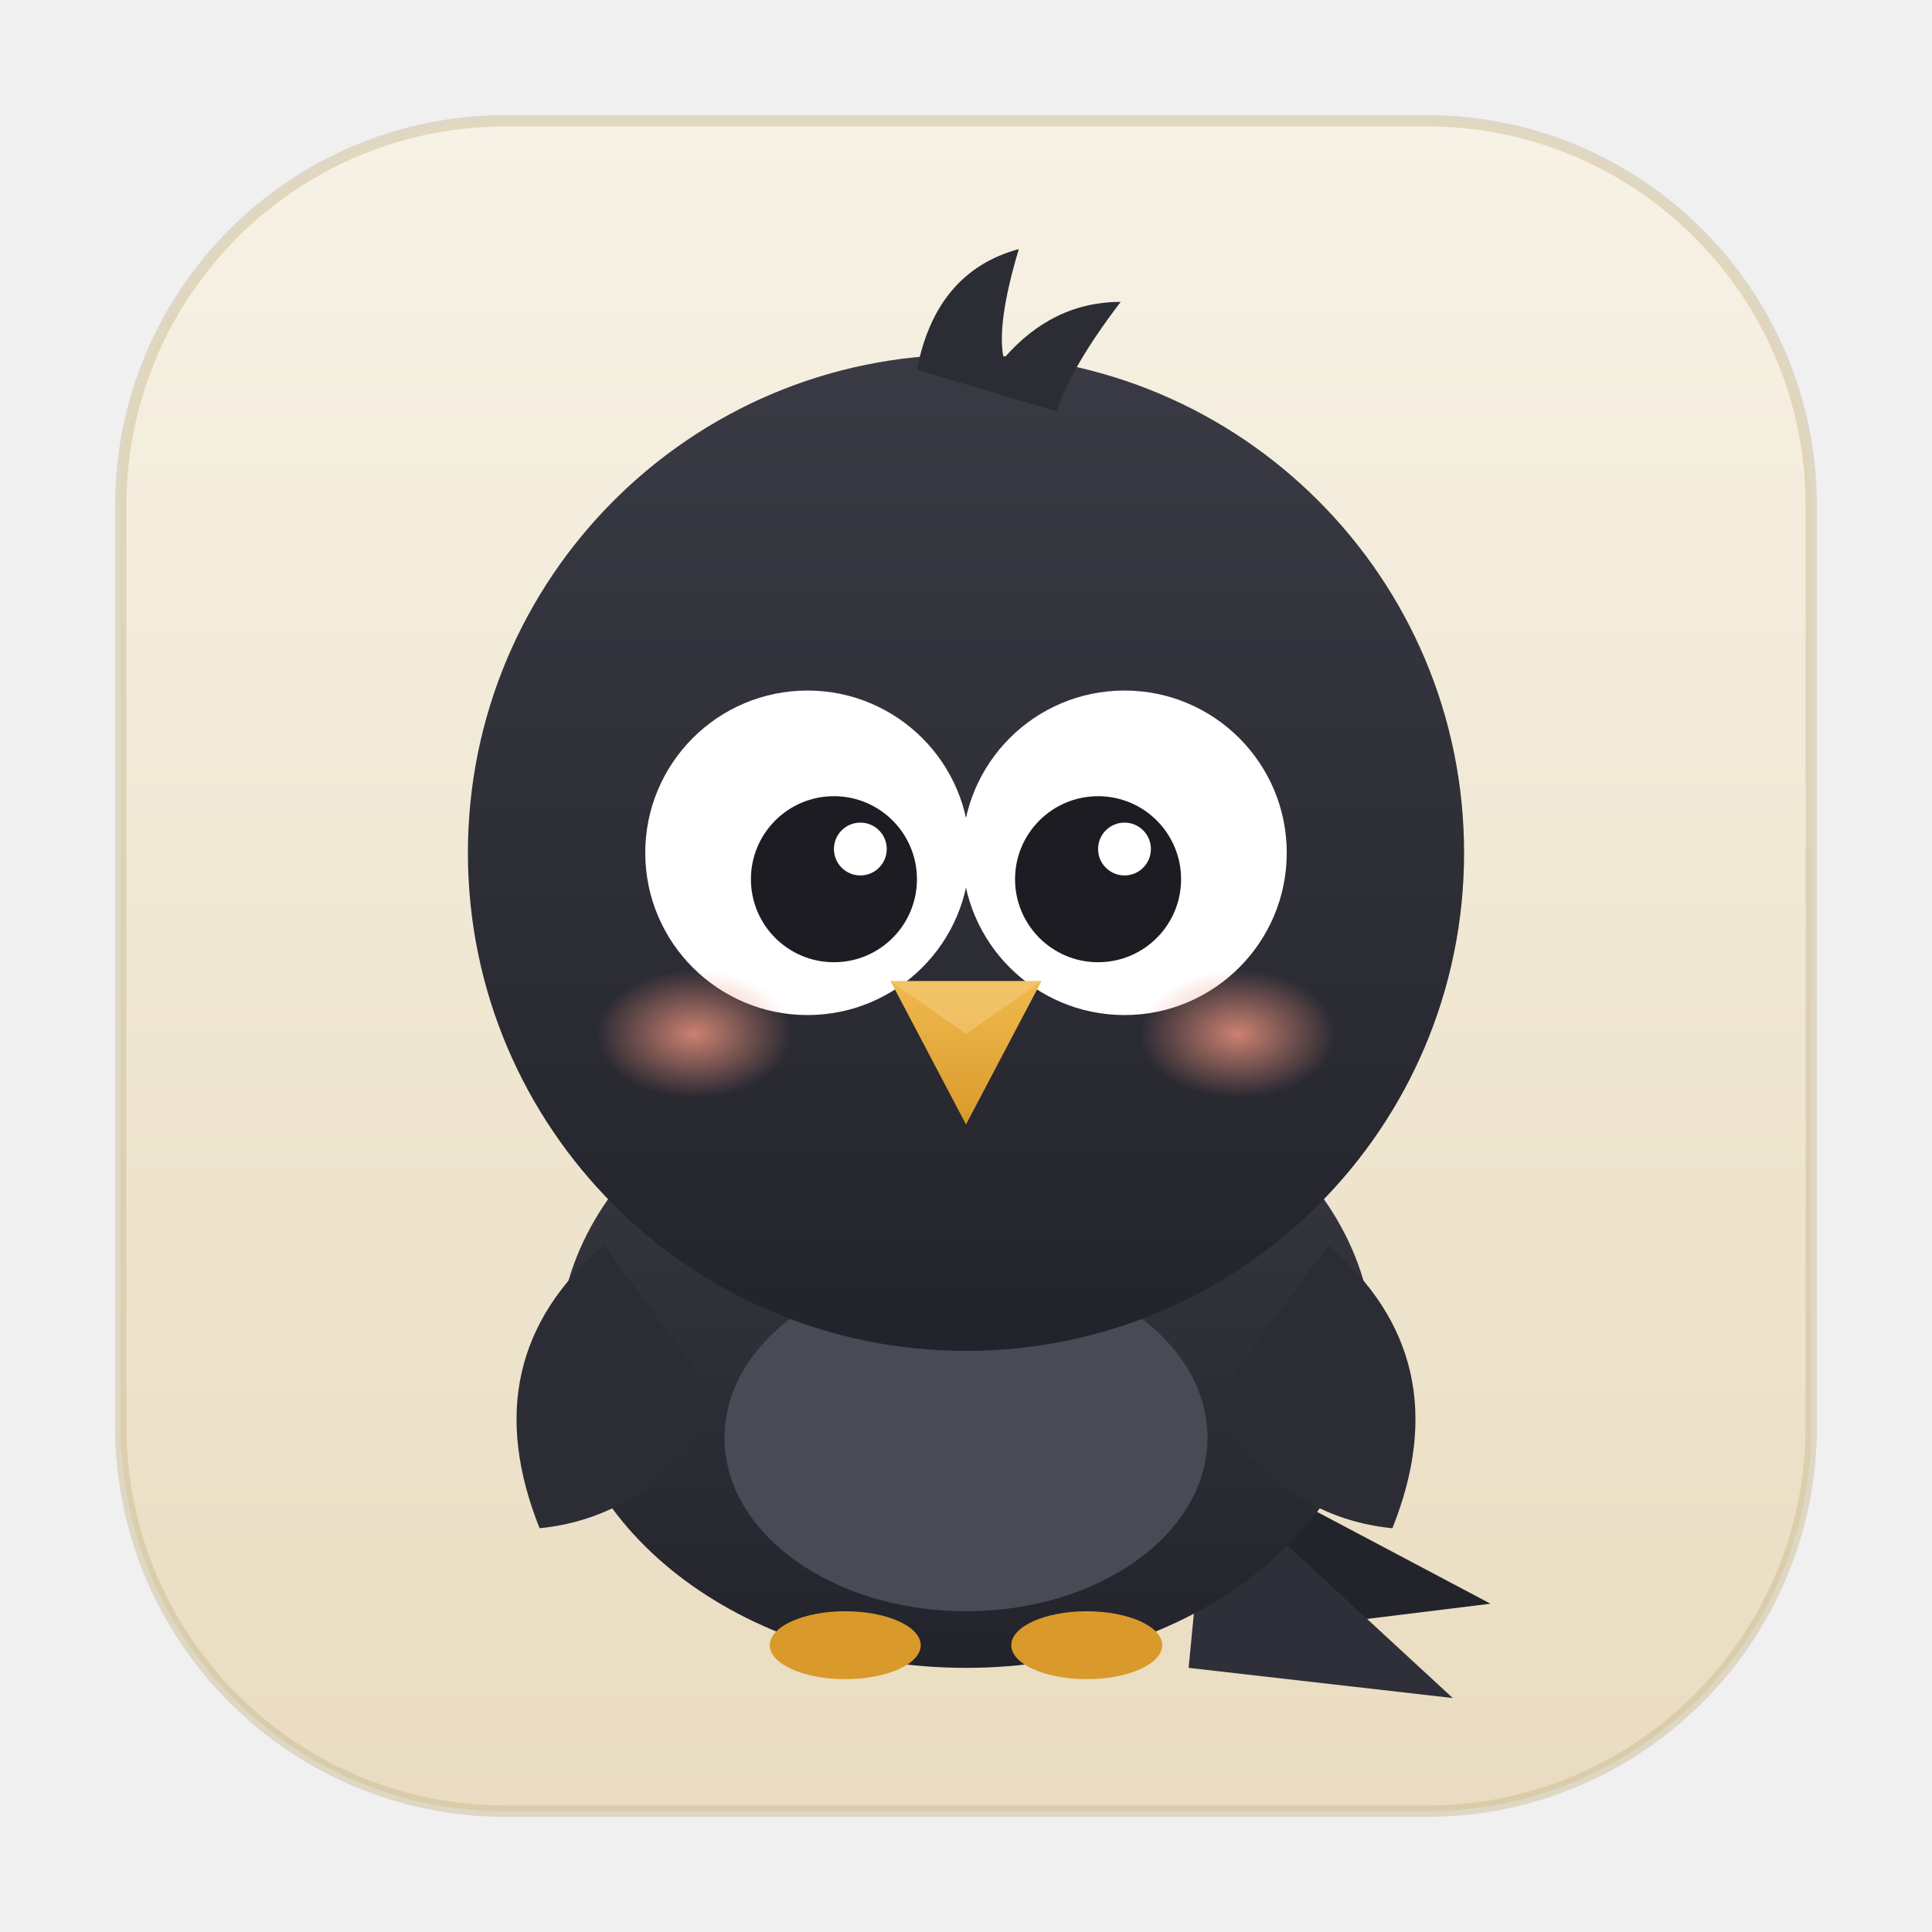
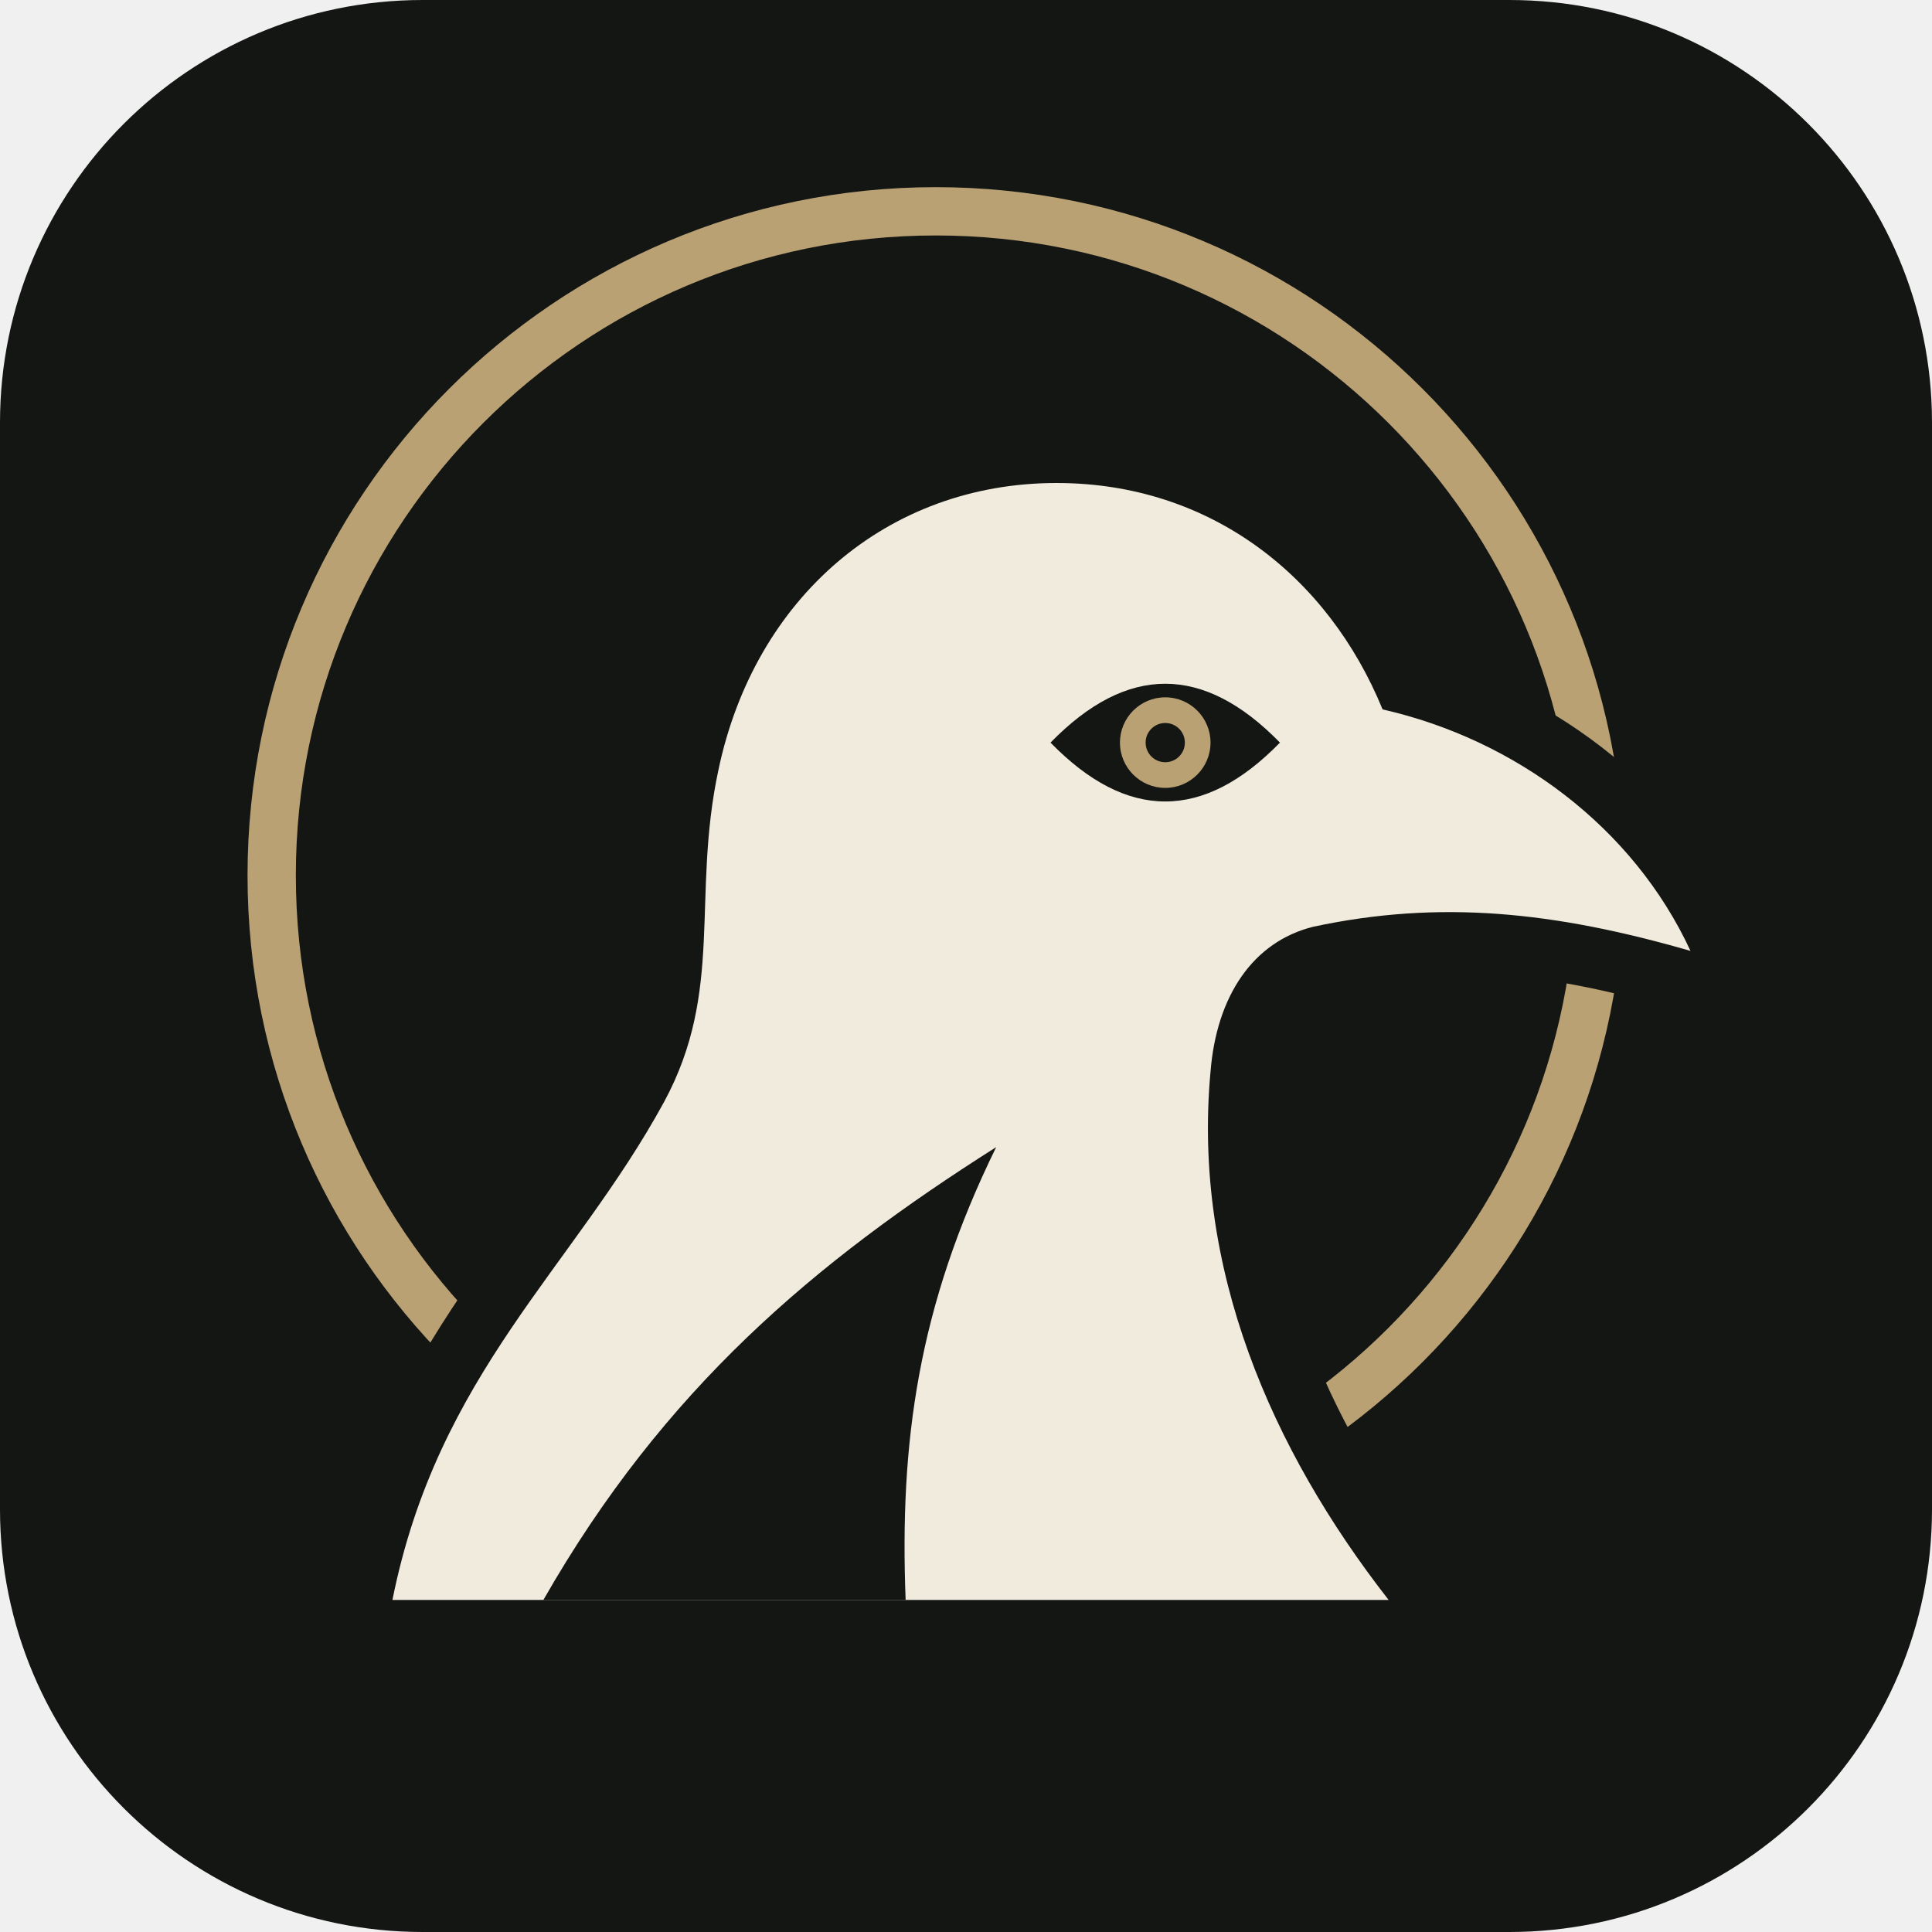
- <svg xmlns="http://www.w3.org/2000/svg" width="1024" height="1024" viewBox="0 0 1024 1024">
-   <defs>
-     <linearGradient id="bg" x1="0" y1="0" x2="0" y2="1">
-       <stop offset="0" stop-color="#f7f2e6" />
-       <stop offset="1" stop-color="#e9dcc0" />
-     </linearGradient>
-     <linearGradient id="body" x1="0" y1="0" x2="0" y2="1">
-       <stop offset="0" stop-color="#3a3a44" />
-       <stop offset="1" stop-color="#23232b" />
-     </linearGradient>
-     <linearGradient id="beak" x1="0" y1="0" x2="0" y2="1">
-       <stop offset="0" stop-color="#f0b94e" />
-       <stop offset="1" stop-color="#d99a2b" />
-     </linearGradient>
-     <radialGradient id="cheek" cx="0.5" cy="0.5" r="0.5">
-       <stop offset="0" stop-color="#e8917c" stop-opacity="0.85" />
-       <stop offset="1" stop-color="#e8917c" stop-opacity="0" />
-     </radialGradient>
-   </defs>
-   <rect x="64" y="64" width="896" height="896" rx="204" fill="url(#bg)" />
-   <rect x="64" y="64" width="896" height="896" rx="204" fill="none" stroke="#c9b98f" stroke-opacity="0.45" stroke-width="6" />
-   <path d="M 620 760 L 790 850 L 660 866 Z" fill="#23232b" />
-   <path d="M 640 780 L 770 900 L 630 884 Z" fill="#2f2f39" />
-   <ellipse cx="512" cy="716" rx="216" ry="168" fill="url(#body)" />
-   <ellipse cx="512" cy="762" rx="128" ry="92" fill="#4a4a56" />
-   <path d="M 320 660 q -70 60 -34 150 q 60 -6 96 -66 Z" fill="#2c2c35" />
-   <path d="M 704 660 q 70 60 34 150 q -60 -6 -96 -66 Z" fill="#2c2c35" />
-   <circle cx="512" cy="452" r="264" fill="url(#body)" />
-   <path d="M 486 196 q 10 -52 54 -64 q -12 40 -8 58 q 26 -30 62 -30 q -26 34 -34 58 Z" fill="#2c2c35" />
-   <circle cx="428" cy="452" r="86" fill="#ffffff" />
-   <circle cx="596" cy="452" r="86" fill="#ffffff" />
-   <circle cx="442" cy="466" r="44" fill="#1c1c22" />
-   <circle cx="582" cy="466" r="44" fill="#1c1c22" />
-   <circle cx="456" cy="450" r="14" fill="#ffffff" />
-   <circle cx="596" cy="450" r="14" fill="#ffffff" />
-   <ellipse cx="368" cy="548" rx="52" ry="34" fill="url(#cheek)" />
-   <ellipse cx="656" cy="548" rx="52" ry="34" fill="url(#cheek)" />
-   <path d="M 472 520 L 552 520 L 512 596 Z" fill="url(#beak)" />
-   <path d="M 472 520 L 552 520 L 512 548 Z" fill="#f4cd7d" opacity="0.55" />
-   <ellipse cx="448" cy="872" rx="40" ry="18" fill="#d99a2b" />
-   <ellipse cx="576" cy="872" rx="40" ry="18" fill="#d99a2b" />
+ <svg xmlns="http://www.w3.org/2000/svg" width="64" height="64" viewBox="0 0 64 64" fill="none">
+   <rect width="64" height="64" rx="14" fill="#141614" />
+   <circle cx="31" cy="29" r="22" stroke="#BAA174" stroke-width="1.6" />
+   <path d="M13 53C14.5 45.5 19 42 22 36.5C24 32.8 22.9 29.7 23.8 25.5C25 19.8 29.4 16 35 16C40.1 16 44 19.1 45.8 23.5C50.2 24.5 54.1 27.4 56 31.5C51.5 30.2 47.7 29.8 43.5 30.7C41.5 31.2 40.3 33 40.1 35.5C39.5 42 42.1 48 46 53H13Z" fill="#141614" stroke="#141614" stroke-width="4" stroke-linejoin="round" />
+   <path d="M13 53C14.5 45.5 19 42 22 36.5C24 32.8 22.9 29.7 23.8 25.5C25 19.8 29.4 16 35 16C40.1 16 44 19.1 45.8 23.5C50.2 24.5 54.1 27.4 56 31.5C51.5 30.2 47.7 29.8 43.5 30.7C41.5 31.2 40.3 33 40.1 35.5C39.5 42 42.1 48 46 53H13Z" fill="#F1EBDD" />
+   <path d="M34.8 24.6Q38.6 20.7 42.4 24.6Q38.6 28.5 34.8 24.6Z" fill="#141614" />
+   <circle cx="38.6" cy="24.6" r="1.5" fill="#BAA174" />
+   <circle cx="38.6" cy="24.6" r="0.65" fill="#141614" />
+   <path d="M18 53C22 46 27 41.8 33 38C30.4 43.3 29.8 47.8 30 53H18Z" fill="#141614" />
</svg>
